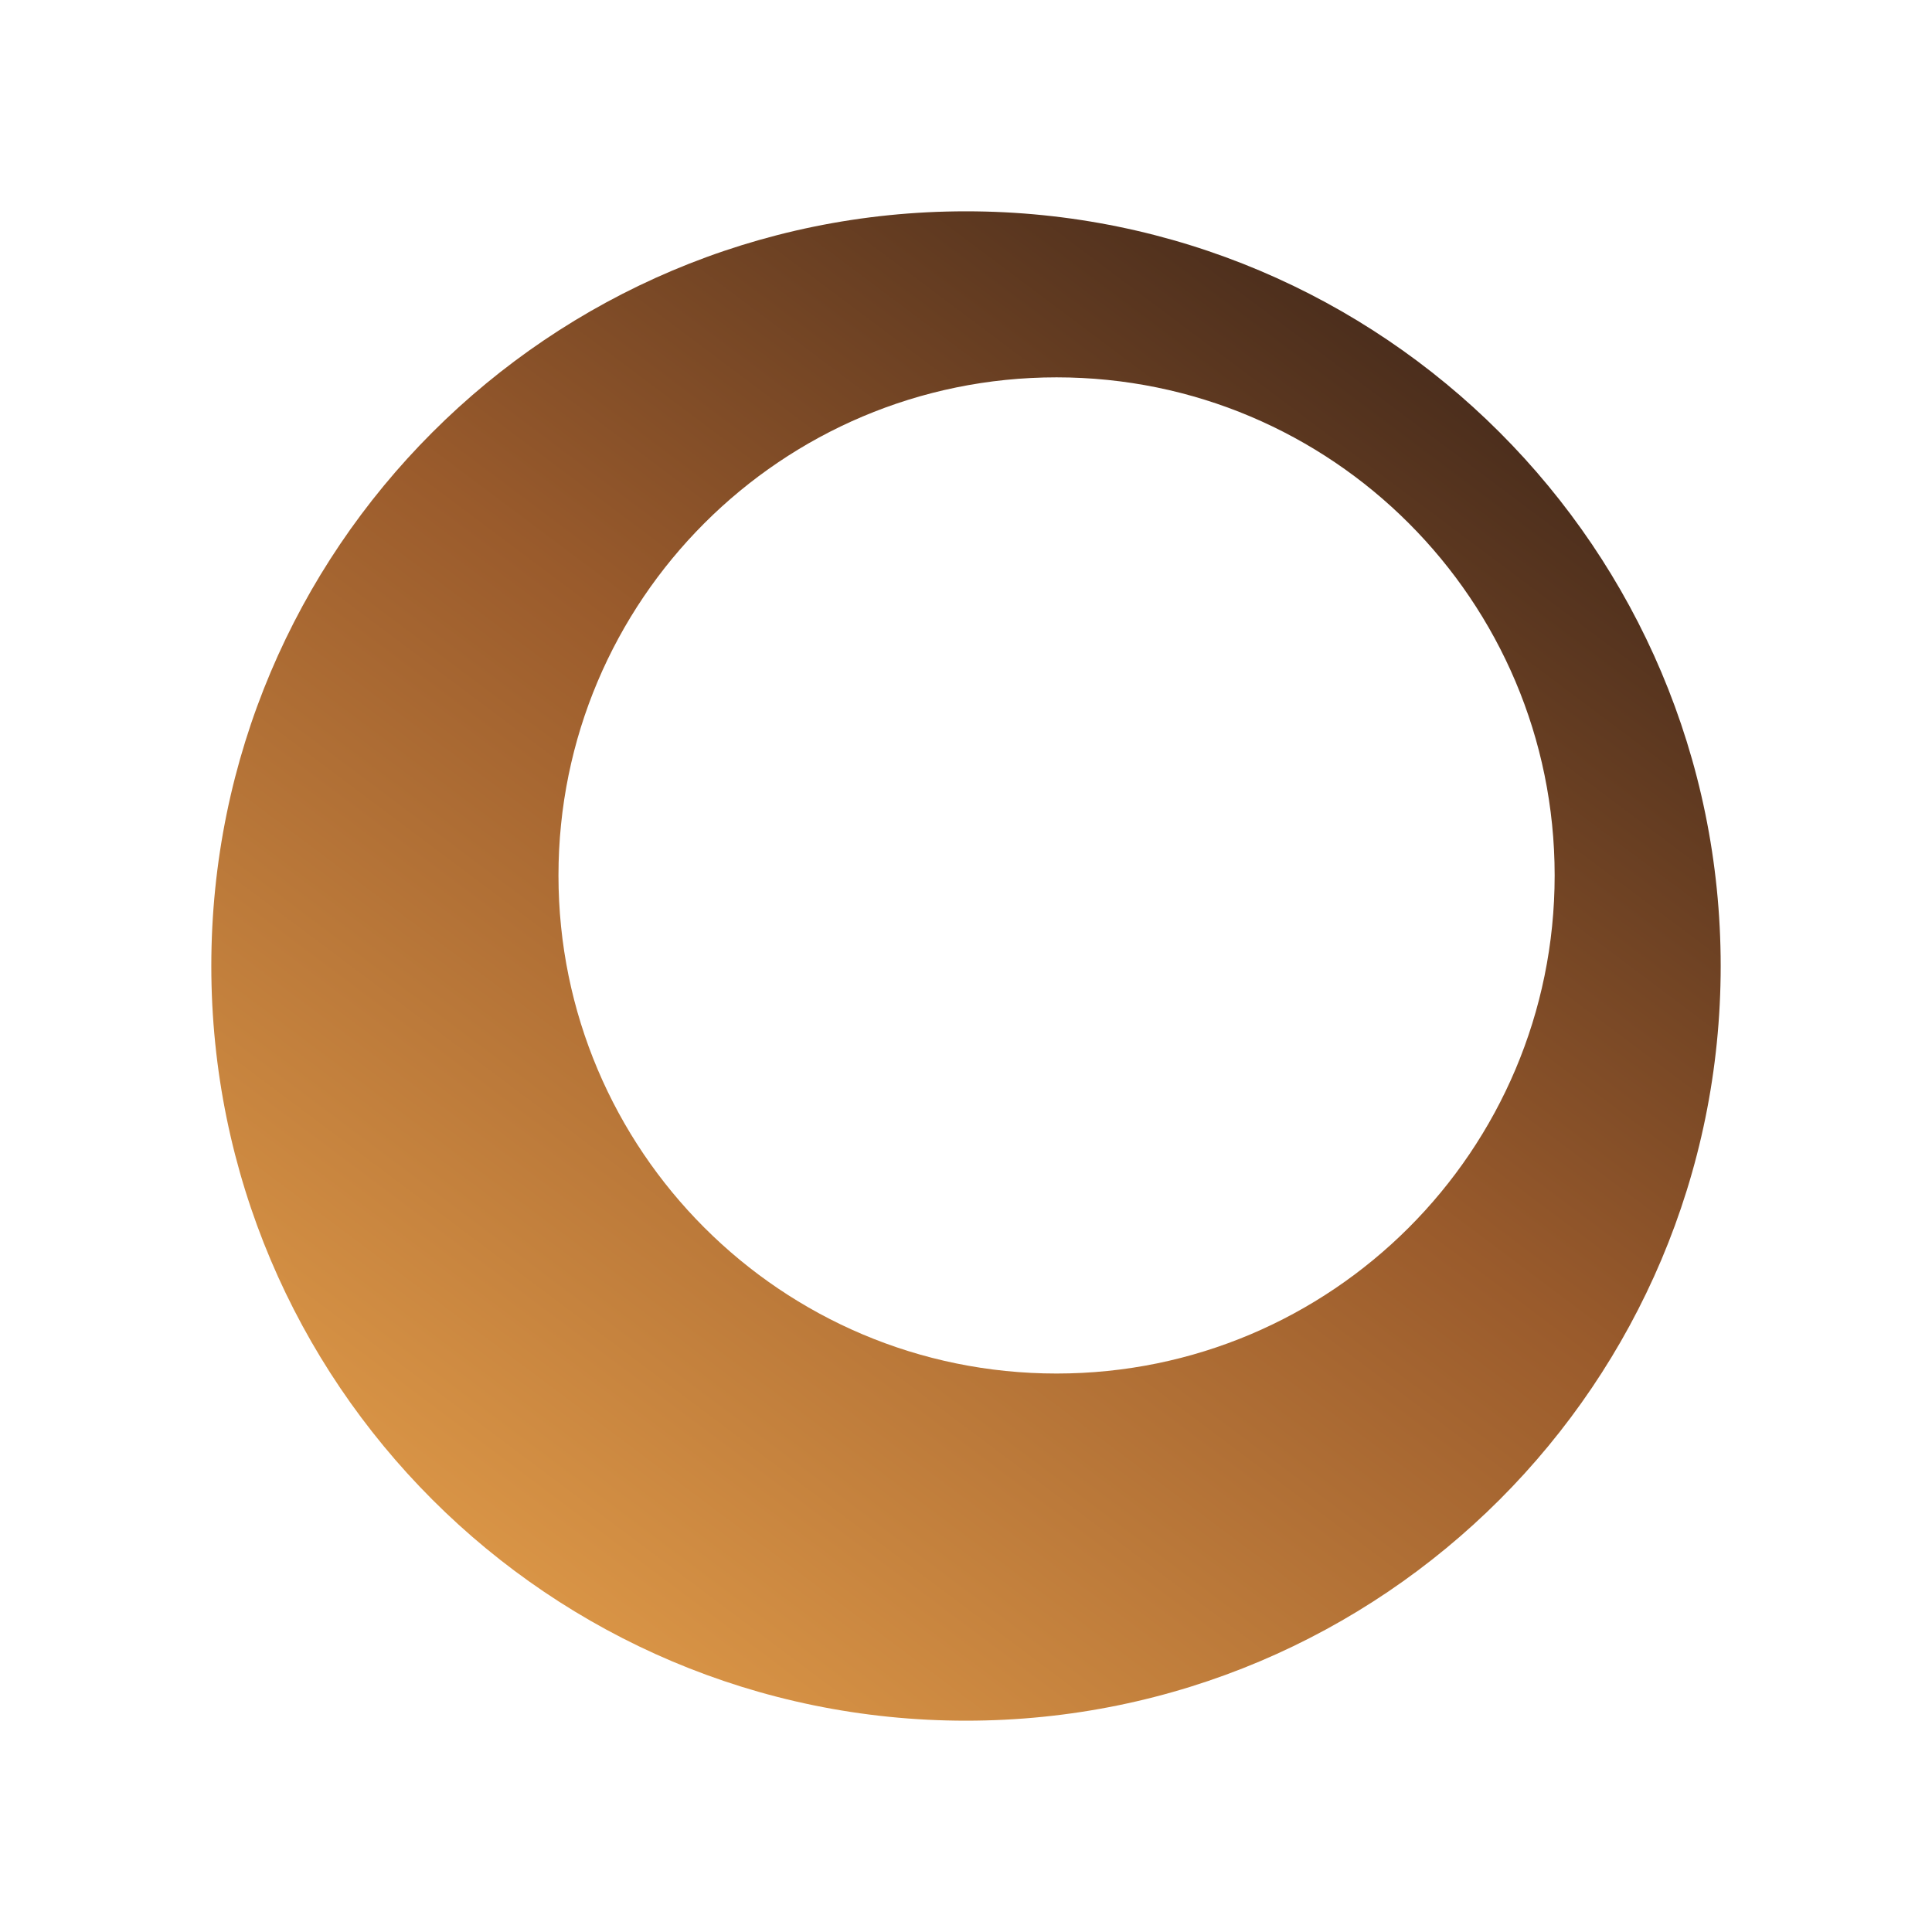
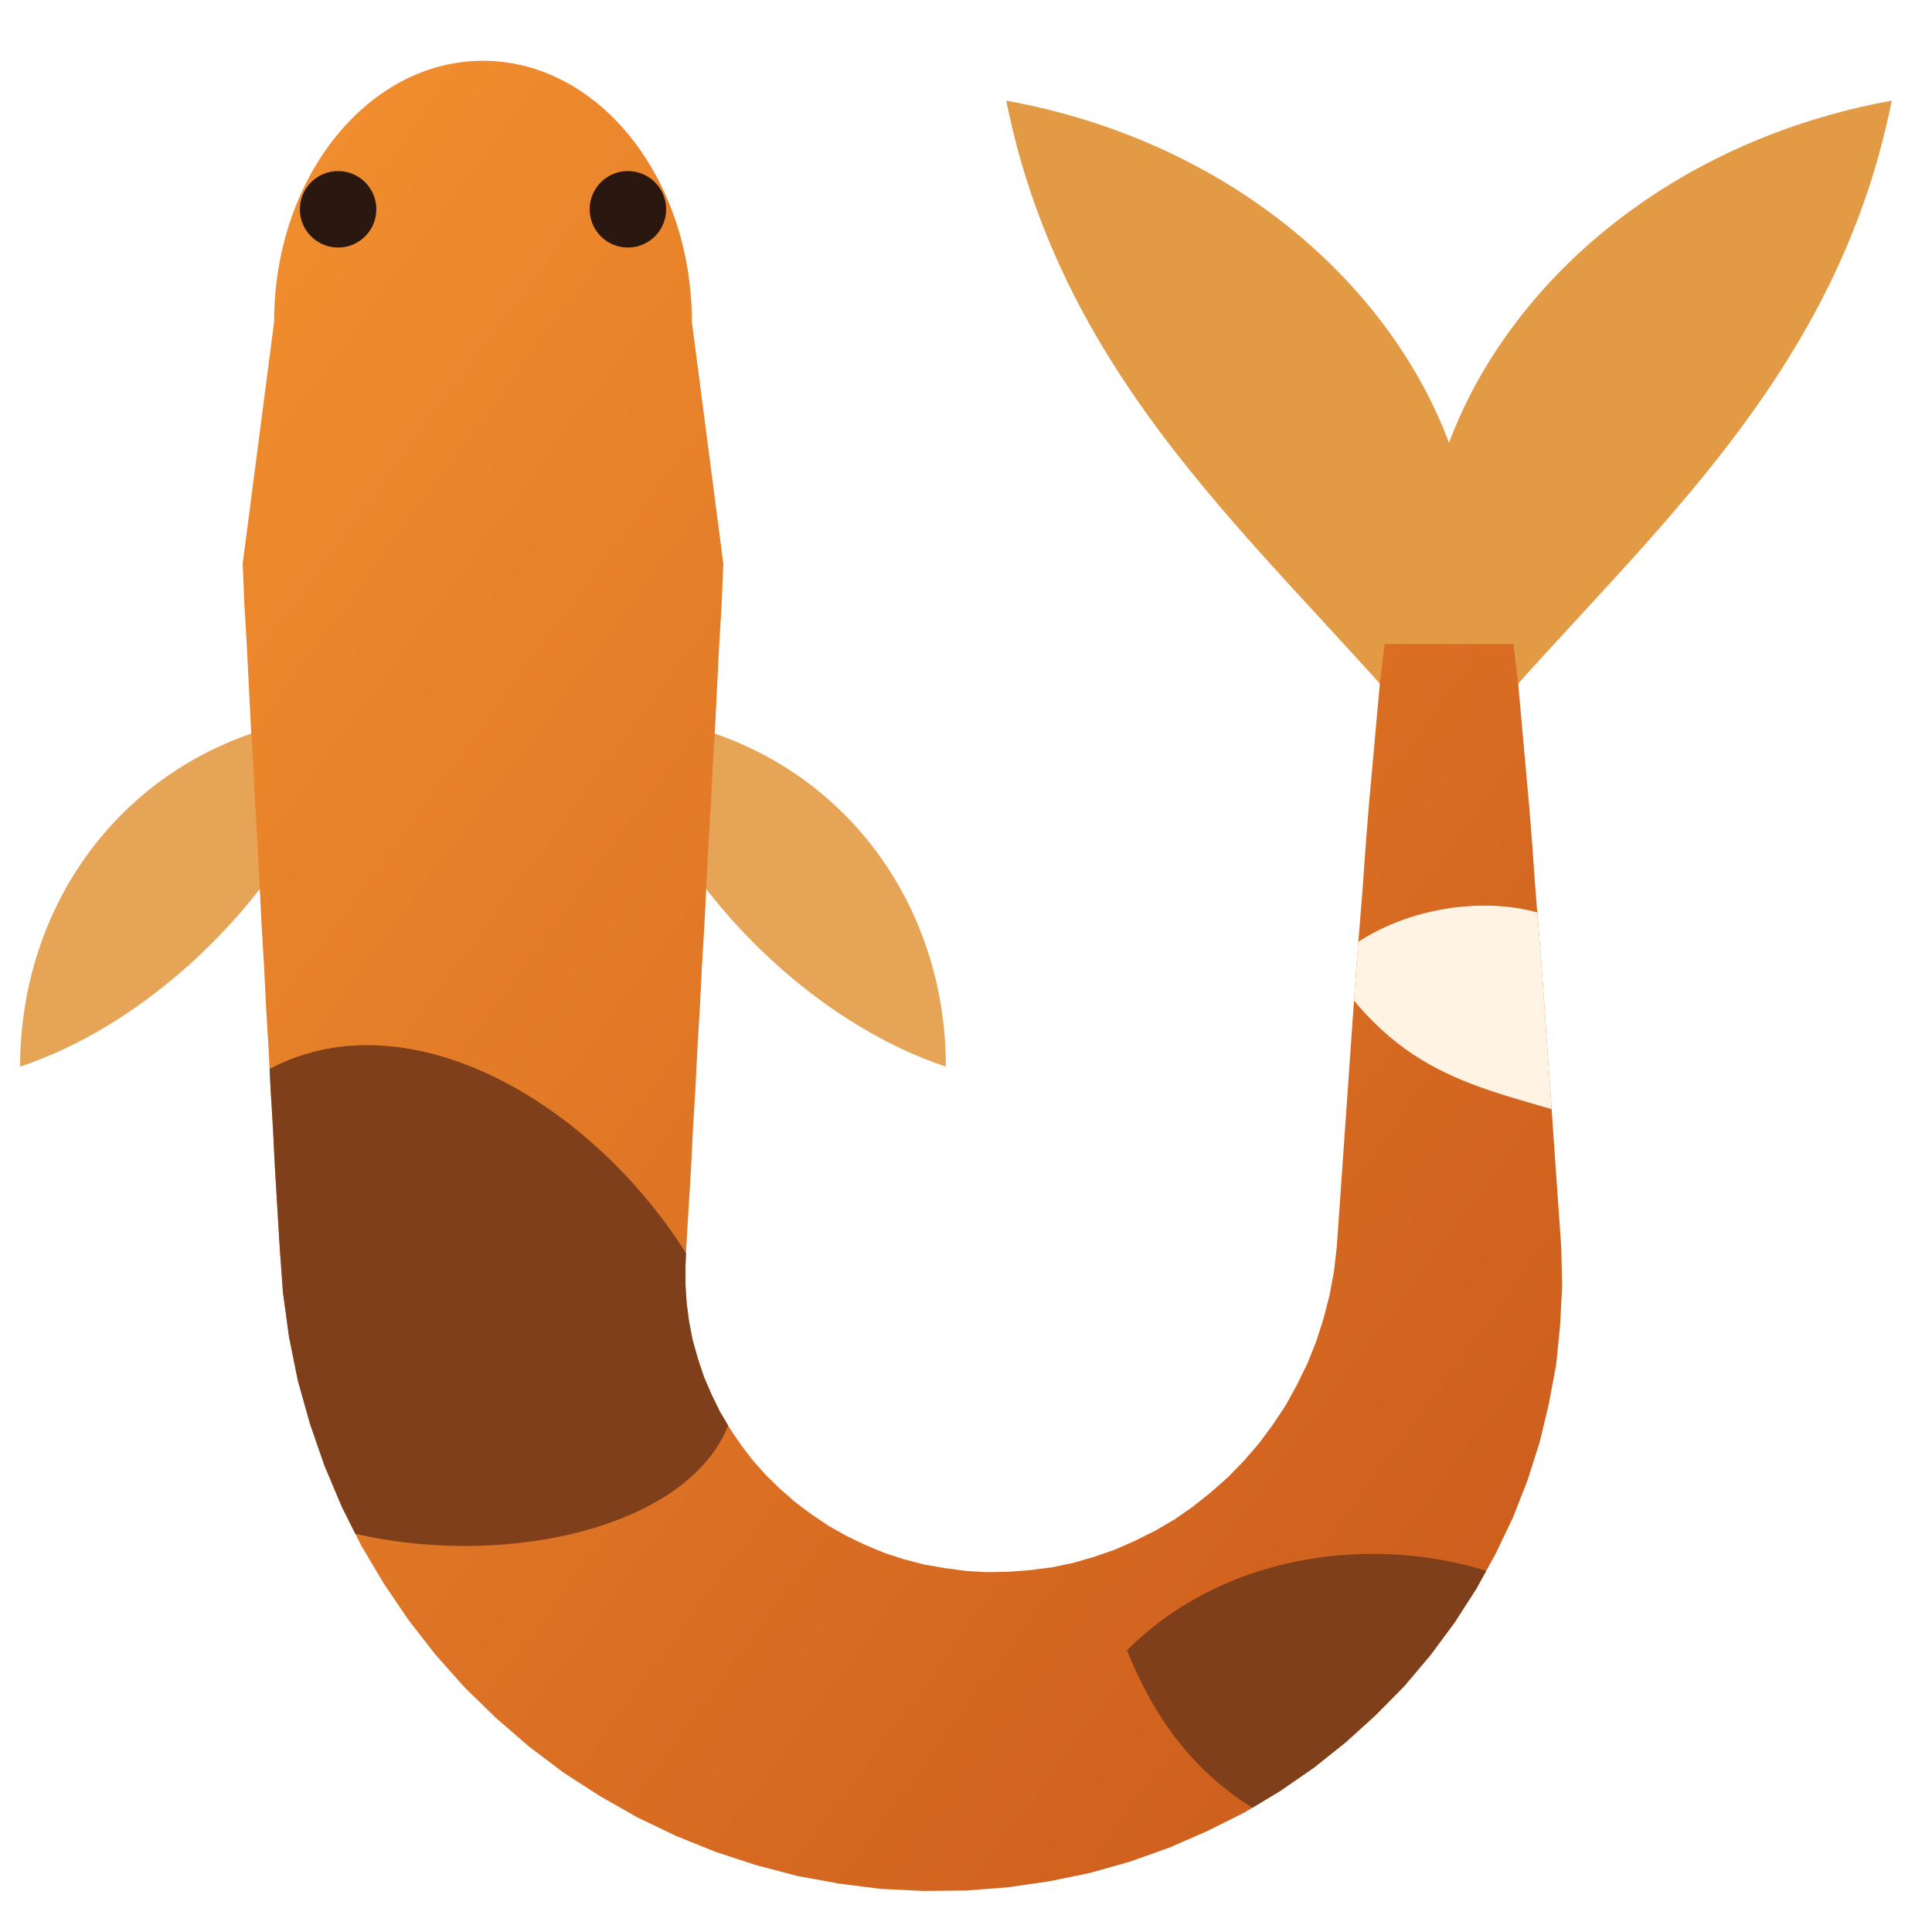
- <svg xmlns="http://www.w3.org/2000/svg" viewBox="0 0 64 64" width="64" height="64" fill="none">
+ <svg xmlns="http://www.w3.org/2000/svg" viewBox="8 3 48 48" fill="none">
  <defs>
-     <linearGradient id="gumbra" x1="0.1" y1="1" x2="0.85" y2="0">
-       <stop offset="0" stop-color="#E8A24C" />
-       <stop offset="0.55" stop-color="#9A5B2C" />
-       <stop offset="1" stop-color="#3A2419" />
+     <linearGradient id="k-g" x1="0" y1="0" x2="1" y2="1">
+       <stop offset="0" stop-color="#F2902F" />
+       <stop offset="1" stop-color="#C9581B" />
    </linearGradient>
+     <clipPath id="k-c">
+       <path d="M25.19 11A5.19 6.49 0 0 0 14.81 11L14.68 12L14.55 13L14.42 14L14.29 15L14.16 16L14.03 17L14.07 18L14.13 19L14.18 20L14.23 21L14.29 22L14.34 23L14.4 24L14.45 25L14.5 26L14.56 27L14.61 28L14.67 29L14.72 30L14.78 31L14.83 32L14.89 33L14.95 34L15.03 35.11L15.18 36.21L15.4 37.3L15.7 38.37L16.06 39.41L16.49 40.43L16.98 41.41L17.54 42.35L18.15 43.25L18.82 44.11L19.54 44.92L20.32 45.68L21.14 46.39L22 47.04L22.9 47.62L23.83 48.15L24.79 48.61L25.78 49.01L26.79 49.34L27.82 49.61L28.86 49.8L29.9 49.93L30.95 49.98L32 49.97L33.04 49.89L34.07 49.74L35.09 49.53L36.08 49.25L37.06 48.9L38 48.49L38.92 48.03L39.8 47.5L40.64 46.92L41.43 46.29L42.18 45.61L42.89 44.89L43.54 44.12L44.14 43.31L44.68 42.47L45.16 41.6L45.59 40.7L45.95 39.78L46.25 38.84L46.48 37.88L46.66 36.92L46.76 35.94L46.81 34.97L46.79 34L46.72 33L46.65 32L46.58 31L46.51 30L46.44 29L46.37 28L46.3 27L46.22 26L46.14 25L46.07 24L45.99 23L45.9 22L45.81 21L45.72 20L45.6 19L42.4 19L42.28 20L42.19 21L42.1 22L42.01 23L41.93 24L41.86 25L41.78 26L41.7 27L41.63 28L41.56 29L41.49 30L41.42 31L41.35 32L41.28 33L41.21 34L41.14 34.6L41.03 35.19L40.88 35.77L40.7 36.33L40.48 36.88L40.22 37.41L39.94 37.92L39.62 38.4L39.28 38.86L38.9 39.3L38.51 39.7L38.08 40.08L37.64 40.43L37.18 40.75L36.7 41.03L36.2 41.28L35.7 41.5L35.18 41.68L34.66 41.83L34.13 41.94L33.59 42.01L33.06 42.05L32.53 42.06L32 42.03L31.48 41.96L30.96 41.87L30.46 41.74L29.97 41.58L29.49 41.38L29.03 41.16L28.59 40.91L28.17 40.63L27.77 40.33L27.39 40L27.04 39.66L26.71 39.29L26.41 38.9L26.14 38.5L25.89 38.08L25.68 37.65L25.49 37.21L25.34 36.76L25.21 36.3L25.12 35.84L25.06 35.38L25.03 34.92L25.03 34.46L25.05 34L25.11 33L25.17 32L25.22 31L25.28 30L25.33 29L25.39 28L25.44 27L25.5 26L25.55 25L25.6 24L25.66 23L25.71 22L25.77 21L25.82 20L25.87 19L25.93 18L25.97 17L25.84 16L25.71 15L25.58 14L25.45 13L25.32 12L25.19 11Z" />
+     </clipPath>
  </defs>
-   <path fill-rule="evenodd" d="M7.00,32.00 a25.00,25.00 0 1,1 50.00,0 a25.00,25.00 0 1,1 -50.00,0 Z M18.50,29.00 a16.50,16.50 0 1,1 33.00,0 a16.50,16.50 0 1,1 -33.00,0 Z" fill="url(#gumbra)" />
+   <path d="M15 21C11 22 8.5 25.5 8.5 29.5C11.5 28.5 14 26 15.2 24ZM25 21C29 22 31.5 25.5 31.5 29.5C28.5 28.5 26 26 24.8 24Z" fill="#E39A45" fill-opacity=".9" />
+   <path d="M44 22C40 17 34.5 13 33 5.5C38.5 6.5 42.5 10 44 14C45.5 10 49.5 6.5 55 5.5C53.5 13 48 17 44 22Z" fill="#E39A45" />
+   <path d="M25.19 11A5.19 6.49 0 0 0 14.81 11L14.68 12L14.55 13L14.42 14L14.29 15L14.16 16L14.03 17L14.07 18L14.13 19L14.18 20L14.23 21L14.29 22L14.34 23L14.4 24L14.45 25L14.5 26L14.56 27L14.61 28L14.67 29L14.72 30L14.78 31L14.83 32L14.89 33L14.95 34L15.03 35.11L15.18 36.21L15.4 37.3L15.7 38.37L16.06 39.41L16.49 40.43L16.98 41.41L17.54 42.35L18.15 43.25L18.82 44.11L19.54 44.92L20.32 45.68L21.14 46.39L22 47.04L22.9 47.62L23.83 48.15L24.79 48.61L25.78 49.01L26.79 49.34L27.82 49.61L28.86 49.8L29.9 49.93L30.95 49.98L32 49.97L33.04 49.89L34.07 49.74L35.09 49.53L36.08 49.25L37.06 48.9L38 48.49L38.92 48.03L39.8 47.5L40.64 46.92L41.43 46.29L42.18 45.61L42.89 44.89L43.54 44.12L44.14 43.31L44.68 42.47L45.16 41.6L45.59 40.7L45.95 39.78L46.25 38.84L46.48 37.88L46.66 36.92L46.76 35.94L46.81 34.97L46.79 34L46.72 33L46.65 32L46.58 31L46.51 30L46.44 29L46.37 28L46.3 27L46.22 26L46.14 25L46.07 24L45.99 23L45.9 22L45.81 21L45.72 20L45.6 19L42.4 19L42.28 20L42.19 21L42.1 22L42.01 23L41.93 24L41.86 25L41.78 26L41.7 27L41.63 28L41.56 29L41.49 30L41.42 31L41.35 32L41.28 33L41.21 34L41.14 34.6L41.03 35.19L40.88 35.77L40.7 36.33L40.48 36.88L40.22 37.41L39.94 37.92L39.62 38.4L39.28 38.86L38.9 39.3L38.51 39.7L38.08 40.08L37.64 40.43L37.18 40.75L36.7 41.03L36.2 41.28L35.7 41.5L35.18 41.68L34.66 41.83L34.13 41.94L33.59 42.01L33.06 42.05L32.53 42.06L32 42.03L31.48 41.96L30.96 41.87L30.46 41.74L29.97 41.58L29.49 41.38L29.03 41.16L28.59 40.91L28.17 40.63L27.77 40.33L27.39 40L27.04 39.66L26.71 39.29L26.41 38.9L26.14 38.5L25.89 38.08L25.68 37.65L25.49 37.21L25.34 36.76L25.21 36.3L25.12 35.84L25.06 35.38L25.03 34.92L25.03 34.46L25.05 34L25.11 33L25.17 32L25.22 31L25.28 30L25.33 29L25.39 28L25.44 27L25.5 26L25.55 25L25.6 24L25.66 23L25.71 22L25.77 21L25.82 20L25.87 19L25.93 18L25.97 17L25.84 16L25.71 15L25.58 14L25.45 13L25.32 12L25.19 11Z" fill="url(#k-g)" />
+   <g clip-path="url(#k-c)">
+     <path d="M14 30C18 27 24 31 26 36S19 43 14 40ZM36 44C39 41 44 41 47 43L46 50C42 49 38 49 36 44Z" fill="#7E3F1A" />
+     <path d="M41 27C43 25 47 25 48 27L48 31C45 30 43 30 41 27Z" fill="#FFF4E4" />
+   </g>
+   <path d="M15.45 8.2a.95.95 0 1 0 1.9 0a.95.95 0 1 0-1.9 0ZM22.65 8.2a.95.95 0 1 0 1.9 0a.95.95 0 1 0-1.9 0Z" fill="#2A170F" />
</svg>
